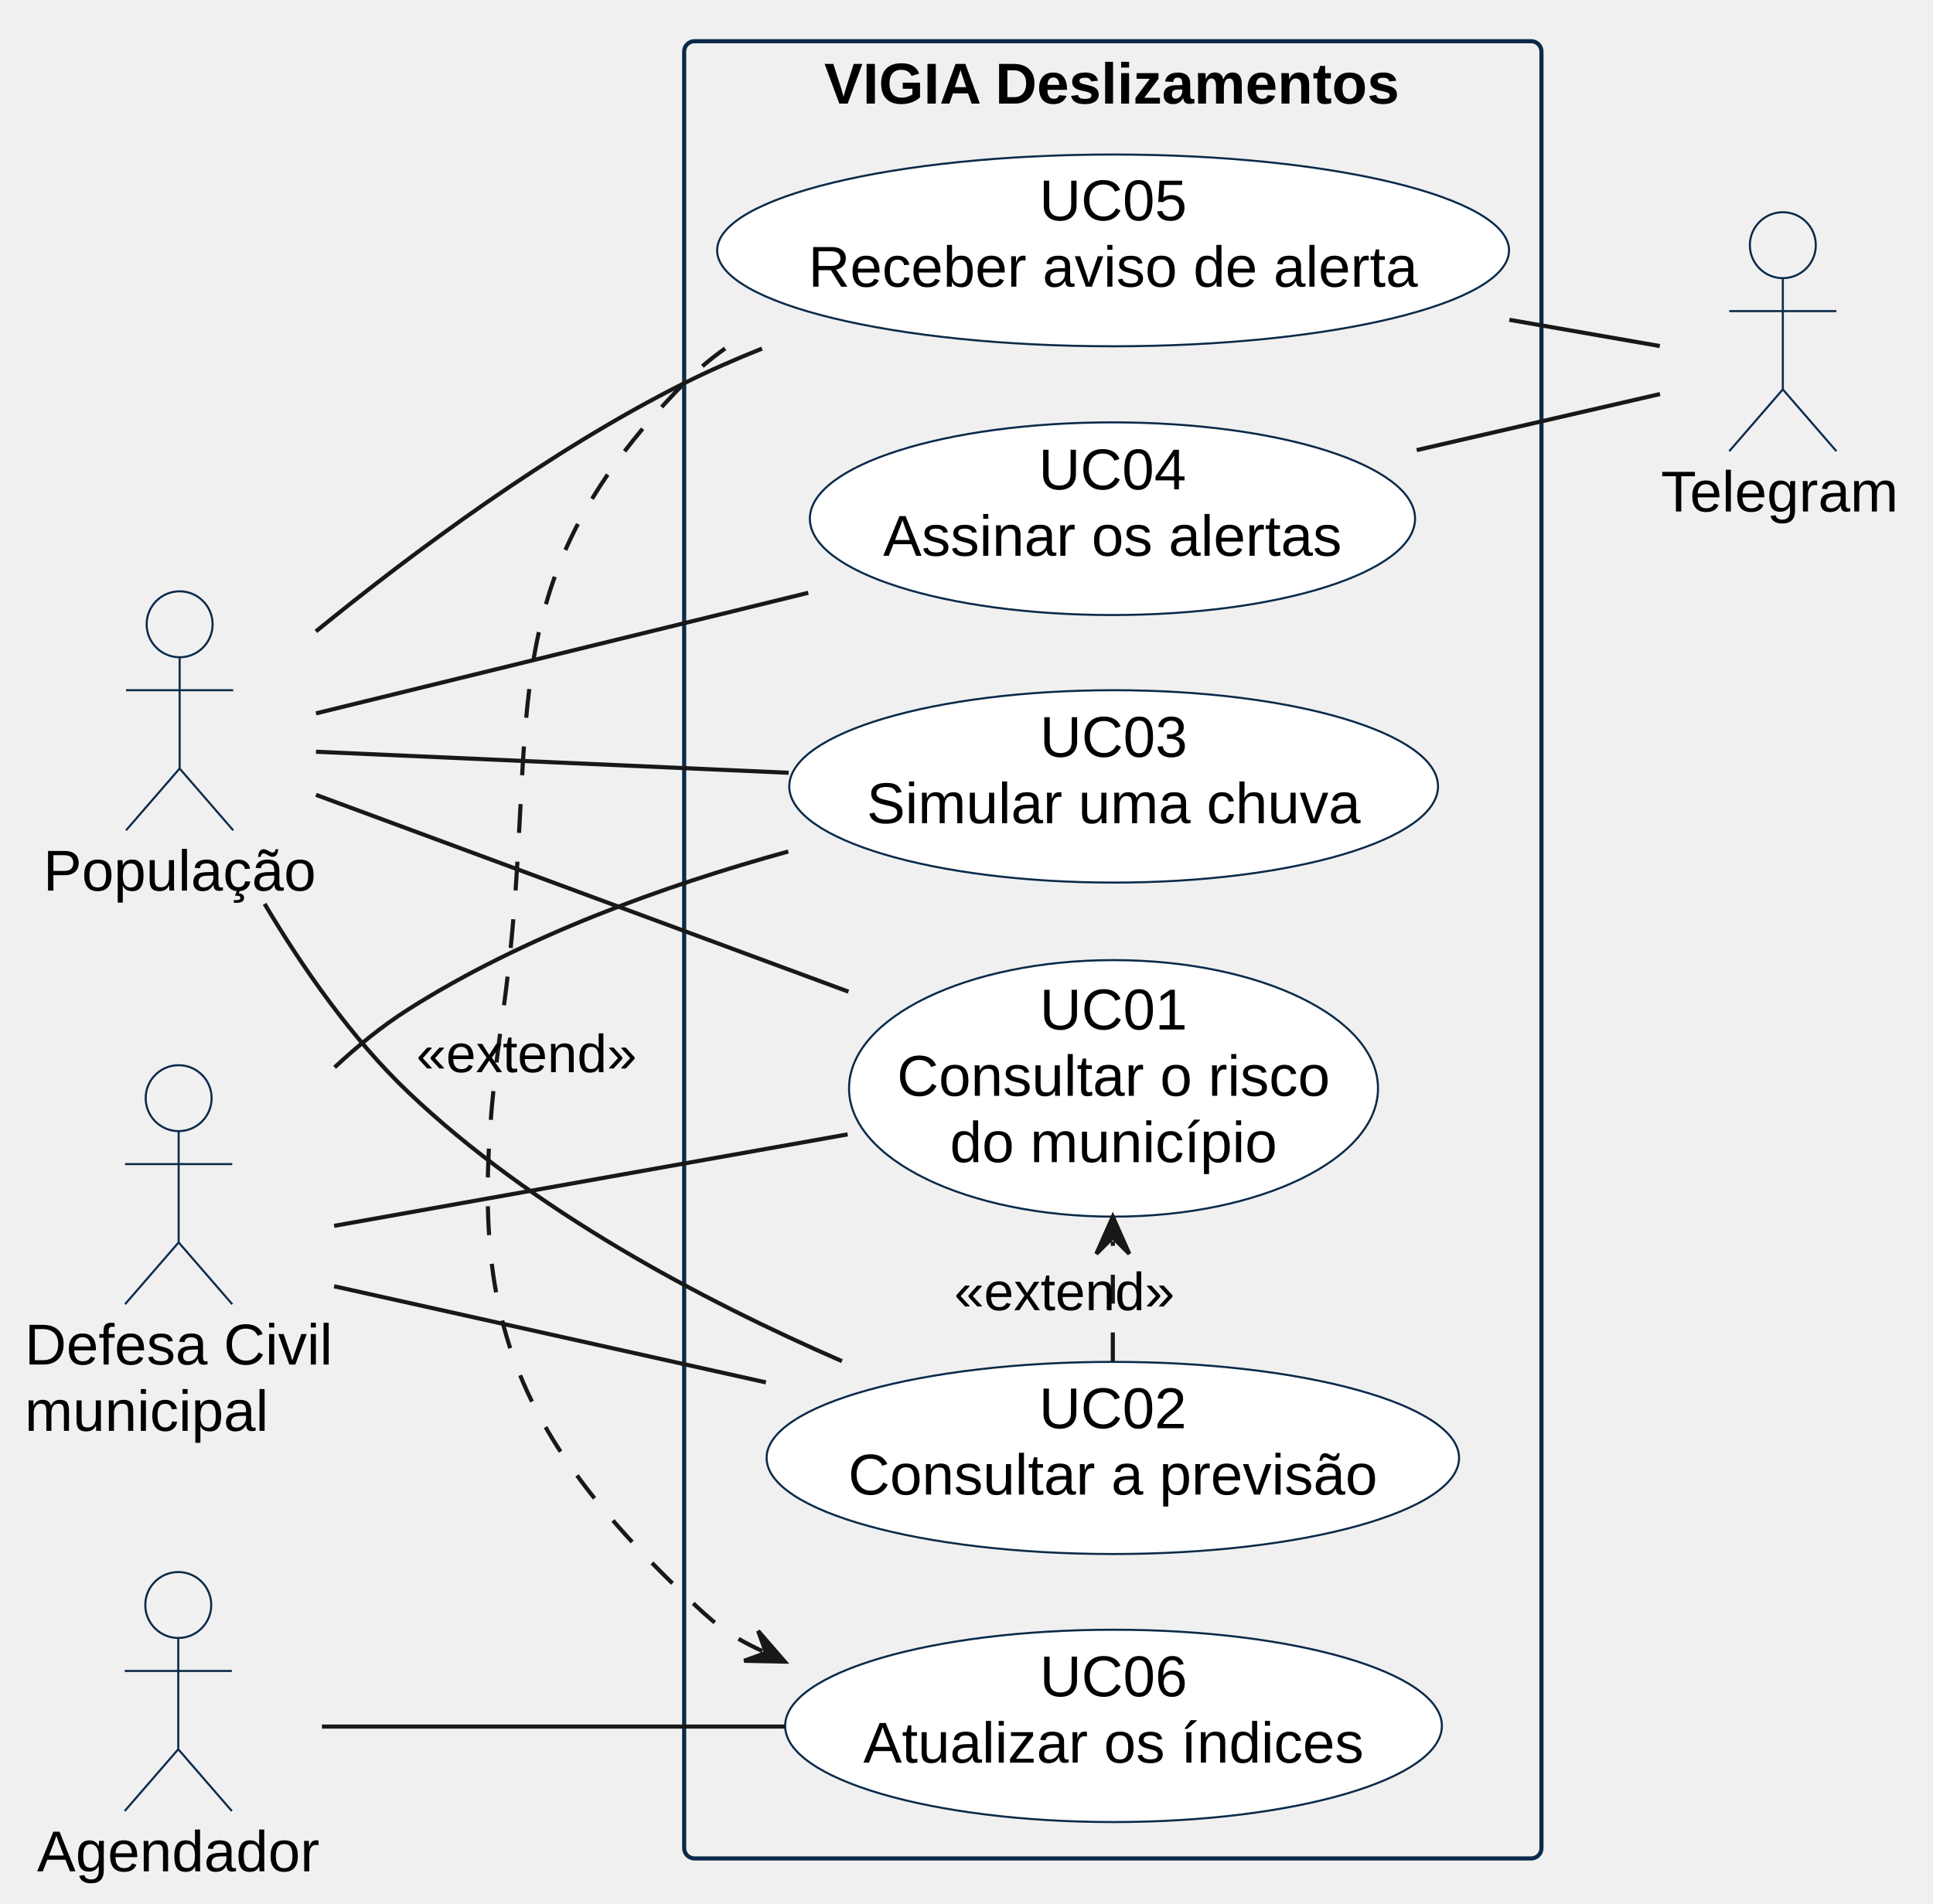
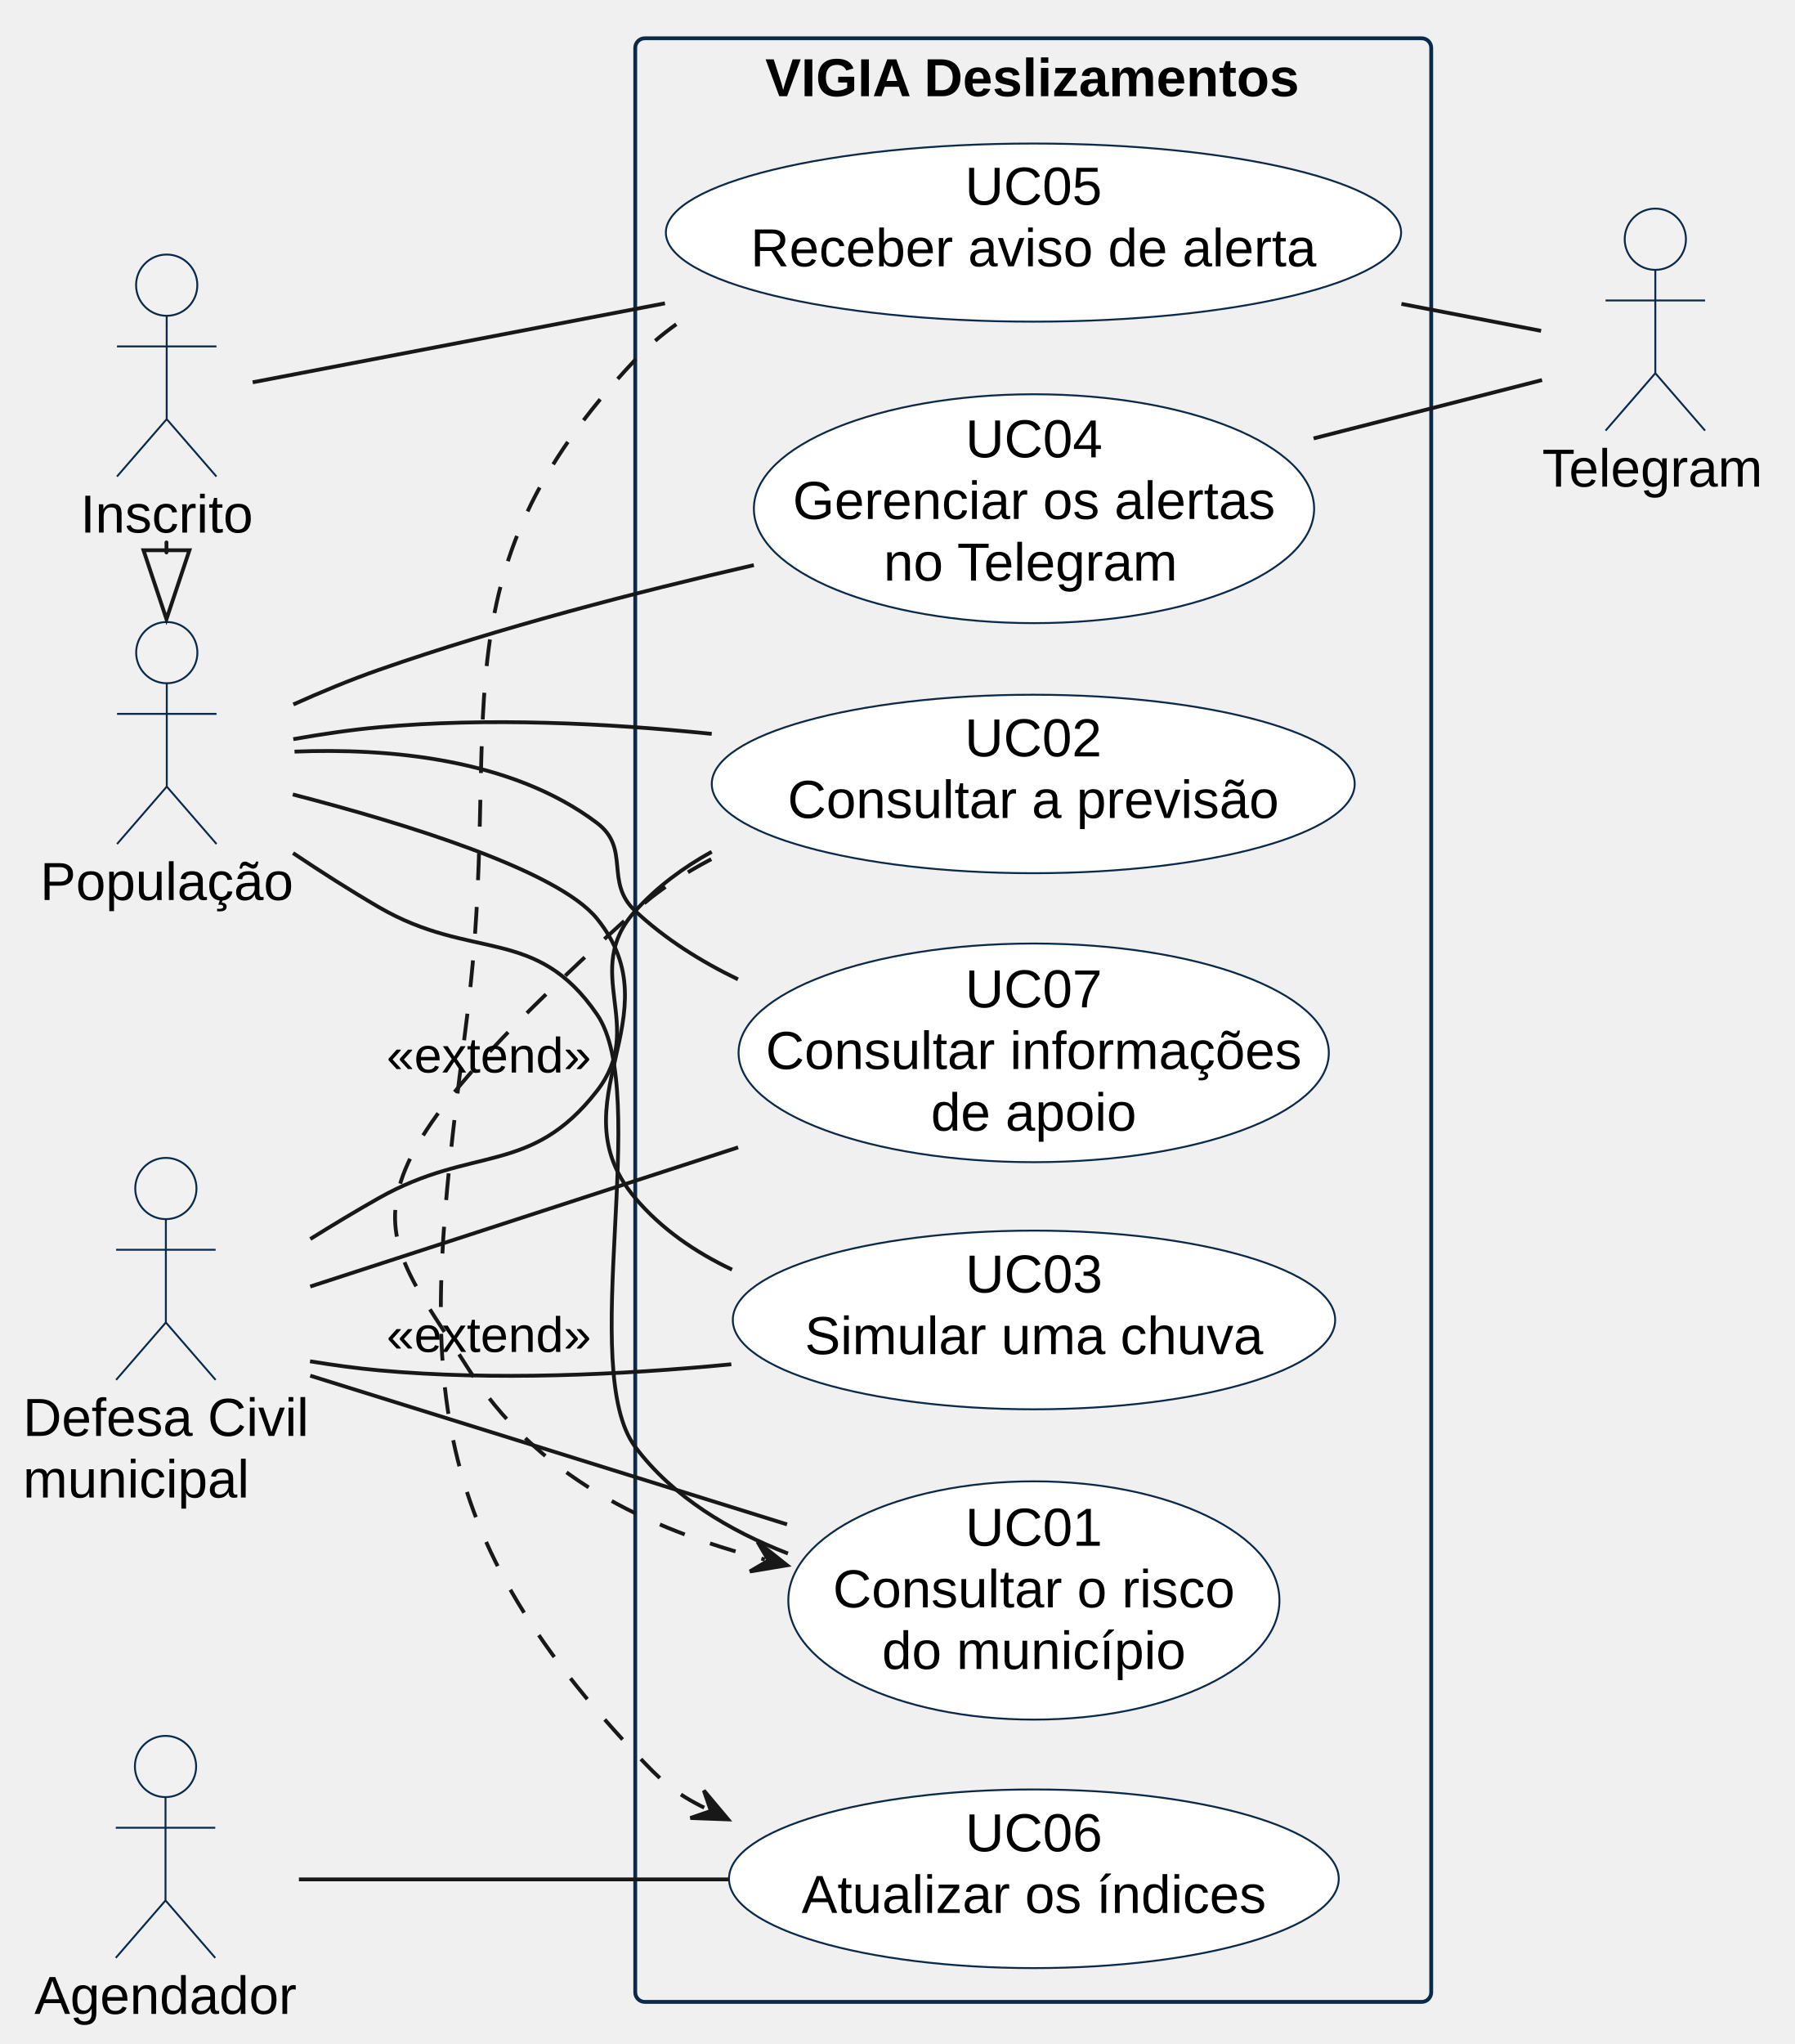
- <svg xmlns="http://www.w3.org/2000/svg" contentStyleType="text/css" data-diagram-type="DESCRIPTION" height="462px" preserveAspectRatio="none" style="width:469px;height:462px;background:#FFFFFF;" version="1.1" viewBox="0 0 469 462" width="469px" zoomAndPan="magnify">
+ <svg xmlns="http://www.w3.org/2000/svg" contentStyleType="text/css" data-diagram-type="DESCRIPTION" height="534px" preserveAspectRatio="none" style="width:469px;height:534px;background:#FFFFFF;" version="1.1" viewBox="0 0 469 534" width="469px" zoomAndPan="magnify">
  <defs />
  <g>
-     <g class="cluster" data-entity="VIGIA Deslizamentos" data-source-line="21" data-uid="ent0005" id="cluster_VIGIA Deslizamentos">
-       <rect fill="none" height="441" rx="2.5" ry="2.5" style="stroke:#0B2A4A;stroke-width:1;" width="208" x="166" y="10" />
+     <g class="cluster" data-entity="VIGIA Deslizamentos" data-source-line="24" data-uid="ent0007" id="cluster_VIGIA Deslizamentos">
+       <rect fill="none" height="513" rx="2.5" ry="2.5" style="stroke:#0B2A4A;stroke-width:1;" width="208" x="166" y="10" />
      <text fill="#000000" font-family="Arial" font-size="14" font-weight="bold" lengthAdjust="spacing" textLength="140.041" x="199.98" y="25.132">VIGIA Deslizamentos</text>
    </g>
    <g class="entity" data-entity="POP" data-source-line="17" data-uid="ent0002" id="entity_POP">
-       <ellipse cx="43.583" cy="151.5" fill="#F1F1F1" rx="8" ry="8" style="stroke:#0B2A4A;stroke-width:0.5;" />
-       <path d="M43.583,159.5 L43.583,186.5 M30.582,167.5 L56.583,167.5 M43.583,186.5 L30.582,201.5 M43.583,186.5 L56.583,201.5" fill="none" style="stroke:#0B2A4A;stroke-width:0.5;" />
-       <text fill="#000000" font-family="Arial" font-size="14" lengthAdjust="spacing" textLength="66.165" x="10.5" y="216.132">População</text>
+       <ellipse cx="43.583" cy="170.5" fill="#F1F1F1" rx="8" ry="8" style="stroke:#0B2A4A;stroke-width:0.5;" />
+       <path d="M43.583,178.5 L43.583,205.5 M30.582,186.5 L56.583,186.5 M43.583,205.5 L30.582,220.5 M43.583,205.5 L56.583,220.5" fill="none" style="stroke:#0B2A4A;stroke-width:0.5;" />
+       <text fill="#000000" font-family="Arial" font-size="14" lengthAdjust="spacing" textLength="66.165" x="10.5" y="235.132">População</text>
    </g>
-     <g class="entity" data-entity="DC" data-source-line="18" data-uid="ent0003" id="entity_DC">
-       <ellipse cx="43.345" cy="266.5" fill="#F1F1F1" rx="8" ry="8" style="stroke:#0B2A4A;stroke-width:0.5;" />
-       <path d="M43.345,274.5 L43.345,301.5 M30.345,282.5 L56.345,282.5 M43.345,301.5 L30.345,316.5 M43.345,301.5 L56.345,316.5" fill="none" style="stroke:#0B2A4A;stroke-width:0.5;" />
-       <text fill="#000000" font-family="Arial" font-size="14" lengthAdjust="spacing" textLength="74.689" x="6" y="331.132">Defesa Civil</text>
-       <text fill="#000000" font-family="Arial" font-size="14" lengthAdjust="spacing" textLength="59.138" x="6" y="347.231">municipal</text>
+     <g class="entity" data-entity="INS" data-source-line="18" data-uid="ent0003" id="entity_INS">
+       <ellipse cx="43.562" cy="74.5" fill="#F1F1F1" rx="8" ry="8" style="stroke:#0B2A4A;stroke-width:0.5;" />
+       <path d="M43.562,82.5 L43.562,109.5 M30.562,90.5 L56.562,90.5 M43.562,109.5 L30.562,124.5 M43.562,109.5 L56.562,124.5" fill="none" style="stroke:#0B2A4A;stroke-width:0.5;" />
+       <text fill="#000000" font-family="Arial" font-size="14" lengthAdjust="spacing" textLength="45.124" x="21" y="139.132">Inscrito</text>
    </g>
-     <g class="entity" data-entity="AG" data-source-line="19" data-uid="ent0004" id="entity_AG">
-       <ellipse cx="43.252" cy="389.5" fill="#F1F1F1" rx="8" ry="8" style="stroke:#0B2A4A;stroke-width:0.5;" />
-       <path d="M43.252,397.5 L43.252,424.5 M30.252,405.5 L56.252,405.5 M43.252,424.5 L30.252,439.5 M43.252,424.5 L56.252,439.5" fill="none" style="stroke:#0B2A4A;stroke-width:0.5;" />
-       <text fill="#000000" font-family="Arial" font-size="14" lengthAdjust="spacing" textLength="68.503" x="9" y="454.132">Agendador</text>
+     <g class="entity" data-entity="DC" data-source-line="19" data-uid="ent0004" id="entity_DC">
+       <ellipse cx="43.345" cy="310.5" fill="#F1F1F1" rx="8" ry="8" style="stroke:#0B2A4A;stroke-width:0.5;" />
+       <path d="M43.345,318.5 L43.345,345.5 M30.345,326.5 L56.345,326.5 M43.345,345.5 L30.345,360.5 M43.345,345.5 L56.345,360.5" fill="none" style="stroke:#0B2A4A;stroke-width:0.5;" />
+       <text fill="#000000" font-family="Arial" font-size="14" lengthAdjust="spacing" textLength="74.689" x="6" y="375.132">Defesa Civil</text>
+       <text fill="#000000" font-family="Arial" font-size="14" lengthAdjust="spacing" textLength="59.138" x="6" y="391.231">municipal</text>
    </g>
-     <g class="entity" data-entity="TG" data-source-line="30" data-uid="ent0012" id="entity_TG">
-       <ellipse cx="432.565" cy="59.5" fill="#F1F1F1" rx="8" ry="8" style="stroke:#0B2A4A;stroke-width:0.5;" />
-       <path d="M432.565,67.5 L432.565,94.5 M419.565,75.5 L445.565,75.5 M432.565,94.5 L419.565,109.5 M432.565,94.5 L445.565,109.5" fill="none" style="stroke:#0B2A4A;stroke-width:0.5;" />
-       <text fill="#000000" font-family="Arial" font-size="14" lengthAdjust="spacing" textLength="59.131" x="403" y="124.132">Telegram</text>
+     <g class="entity" data-entity="AG" data-source-line="20" data-uid="ent0005" id="entity_AG">
+       <ellipse cx="43.252" cy="461.5" fill="#F1F1F1" rx="8" ry="8" style="stroke:#0B2A4A;stroke-width:0.5;" />
+       <path d="M43.252,469.5 L43.252,496.5 M30.252,477.5 L56.252,477.5 M43.252,496.5 L30.252,511.5 M43.252,496.5 L56.252,511.5" fill="none" style="stroke:#0B2A4A;stroke-width:0.5;" />
+       <text fill="#000000" font-family="Arial" font-size="14" lengthAdjust="spacing" textLength="68.503" x="9" y="526.132">Agendador</text>
    </g>
-     <g class="entity" data-entity="UC1" data-source-line="22" data-uid="ent0006" id="entity_UC1">
-       <ellipse cx="270.171" cy="264.125" fill="#FFFFFF" rx="64.171" ry="31.125" style="stroke:#0B2A4A;stroke-width:0.5;" />
-       <text fill="#000000" font-family="Arial" font-size="14" lengthAdjust="spacing" textLength="35.793" x="252.274" y="249.829">UC01</text>
-       <text fill="#000000" font-family="Arial" font-size="14" lengthAdjust="spacing" textLength="105.041" x="217.65" y="265.928">Consultar o risco</text>
-       <text fill="#000000" font-family="Arial" font-size="14" lengthAdjust="spacing" textLength="79.379" x="230.481" y="282.026">do município</text>
+     <g class="entity" data-entity="TG" data-source-line="34" data-uid="ent0015" id="entity_TG">
+       <ellipse cx="432.565" cy="62.5" fill="#F1F1F1" rx="8" ry="8" style="stroke:#0B2A4A;stroke-width:0.5;" />
+       <path d="M432.565,70.5 L432.565,97.5 M419.565,78.5 L445.565,78.5 M432.565,97.5 L419.565,112.5 M432.565,97.5 L445.565,112.5" fill="none" style="stroke:#0B2A4A;stroke-width:0.5;" />
+       <text fill="#000000" font-family="Arial" font-size="14" lengthAdjust="spacing" textLength="59.131" x="403" y="127.132">Telegram</text>
    </g>
-     <g class="entity" data-entity="UC2" data-source-line="23" data-uid="ent0007" id="entity_UC2">
-       <ellipse cx="270.004" cy="353.812" fill="#FFFFFF" rx="84.004" ry="23.312" style="stroke:#0B2A4A;stroke-width:0.5;" />
-       <text fill="#000000" font-family="Arial" font-size="14" lengthAdjust="spacing" textLength="35.793" x="252.108" y="346.601">UC02</text>
-       <text fill="#000000" font-family="Arial" font-size="14" lengthAdjust="spacing" textLength="128.399" x="205.804" y="362.699">Consultar a previsão</text>
+     <g class="entity" data-entity="UC1" data-source-line="25" data-uid="ent0008" id="entity_UC1">
+       <ellipse cx="270.171" cy="418.125" fill="#FFFFFF" rx="64.171" ry="31.125" style="stroke:#0B2A4A;stroke-width:0.5;" />
+       <text fill="#000000" font-family="Arial" font-size="14" lengthAdjust="spacing" textLength="35.793" x="252.274" y="403.829">UC01</text>
+       <text fill="#000000" font-family="Arial" font-size="14" lengthAdjust="spacing" textLength="105.041" x="217.65" y="419.928">Consultar o risco</text>
+       <text fill="#000000" font-family="Arial" font-size="14" lengthAdjust="spacing" textLength="79.379" x="230.481" y="436.026">do município</text>
    </g>
-     <g class="entity" data-entity="UC3" data-source-line="24" data-uid="ent0008" id="entity_UC3">
-       <ellipse cx="270.201" cy="190.841" fill="#FFFFFF" rx="78.701" ry="23.341" style="stroke:#0B2A4A;stroke-width:0.5;" />
-       <text fill="#000000" font-family="Arial" font-size="14" lengthAdjust="spacing" textLength="35.793" x="252.305" y="183.675">UC03</text>
-       <text fill="#000000" font-family="Arial" font-size="14" lengthAdjust="spacing" textLength="119.827" x="210.288" y="199.774">Simular uma chuva</text>
+     <g class="entity" data-entity="UC2" data-source-line="26" data-uid="ent0009" id="entity_UC2">
+       <ellipse cx="270.004" cy="204.812" fill="#FFFFFF" rx="84.004" ry="23.312" style="stroke:#0B2A4A;stroke-width:0.5;" />
+       <text fill="#000000" font-family="Arial" font-size="14" lengthAdjust="spacing" textLength="35.793" x="252.108" y="197.601">UC02</text>
+       <text fill="#000000" font-family="Arial" font-size="14" lengthAdjust="spacing" textLength="128.399" x="205.804" y="213.699">Consultar a previsão</text>
    </g>
-     <g class="entity" data-entity="UC4" data-source-line="25" data-uid="ent0009" id="entity_UC4">
-       <ellipse cx="269.916" cy="125.876" fill="#FFFFFF" rx="73.416" ry="23.376" style="stroke:#0B2A4A;stroke-width:0.5;" />
-       <text fill="#000000" font-family="Arial" font-size="14" lengthAdjust="spacing" textLength="35.793" x="252.019" y="118.768">UC04</text>
-       <text fill="#000000" font-family="Arial" font-size="14" lengthAdjust="spacing" textLength="111.269" x="214.281" y="134.866">Assinar os alertas</text>
+     <g class="entity" data-entity="UC3" data-source-line="27" data-uid="ent0010" id="entity_UC3">
+       <ellipse cx="270.201" cy="344.841" fill="#FFFFFF" rx="78.701" ry="23.341" style="stroke:#0B2A4A;stroke-width:0.5;" />
+       <text fill="#000000" font-family="Arial" font-size="14" lengthAdjust="spacing" textLength="35.793" x="252.305" y="337.675">UC03</text>
+       <text fill="#000000" font-family="Arial" font-size="14" lengthAdjust="spacing" textLength="119.827" x="210.288" y="353.774">Simular uma chuva</text>
    </g>
-     <g class="entity" data-entity="UC5" data-source-line="26" data-uid="ent0010" id="entity_UC5">
+     <g class="entity" data-entity="UC7" data-source-line="28" data-uid="ent0011" id="entity_UC7">
+       <ellipse cx="270.123" cy="275.059" fill="#FFFFFF" rx="77.123" ry="28.559" style="stroke:#0B2A4A;stroke-width:0.5;" />
+       <text fill="#000000" font-family="Arial" font-size="14" lengthAdjust="spacing" textLength="35.793" x="252.227" y="263.184">UC07</text>
+       <text fill="#000000" font-family="Arial" font-size="14" lengthAdjust="spacing" textLength="140.061" x="200.092" y="279.283">Consultar informações</text>
+       <text fill="#000000" font-family="Arial" font-size="14" lengthAdjust="spacing" textLength="53.717" x="243.265" y="295.381">de apoio</text>
+     </g>
+     <g class="entity" data-entity="UC4" data-source-line="29" data-uid="ent0012" id="entity_UC4">
+       <ellipse cx="270.202" cy="132.897" fill="#FFFFFF" rx="73.202" ry="29.897" style="stroke:#0B2A4A;stroke-width:0.5;" />
+       <text fill="#000000" font-family="Arial" font-size="14" lengthAdjust="spacing" textLength="35.793" x="252.305" y="119.487">UC04</text>
+       <text fill="#000000" font-family="Arial" font-size="14" lengthAdjust="spacing" textLength="126.055" x="207.174" y="135.586">Gerenciar os alertas</text>
+       <text fill="#000000" font-family="Arial" font-size="14" lengthAdjust="spacing" textLength="78.593" x="230.905" y="151.685">no Telegram</text>
+     </g>
+     <g class="entity" data-entity="UC5" data-source-line="30" data-uid="ent0013" id="entity_UC5">
      <ellipse cx="270.067" cy="60.766" fill="#FFFFFF" rx="96.067" ry="23.266" style="stroke:#0B2A4A;stroke-width:0.5;" />
      <text fill="#000000" font-family="Arial" font-size="14" lengthAdjust="spacing" textLength="35.793" x="252.171" y="53.477">UC05</text>
      <text fill="#000000" font-family="Arial" font-size="14" lengthAdjust="spacing" textLength="147.861" x="196.137" y="69.576">Receber aviso de alerta</text>
    </g>
-     <g class="entity" data-entity="UC6" data-source-line="27" data-uid="ent0011" id="entity_UC6">
-       <ellipse cx="270.169" cy="418.835" fill="#FFFFFF" rx="79.669" ry="23.335" style="stroke:#0B2A4A;stroke-width:0.5;" />
-       <text fill="#000000" font-family="Arial" font-size="14" lengthAdjust="spacing" textLength="35.793" x="252.273" y="411.66">UC06</text>
-       <text fill="#000000" font-family="Arial" font-size="14" lengthAdjust="spacing" textLength="121.393" x="209.473" y="427.759">Atualizar os índices</text>
+     <g class="entity" data-entity="UC6" data-source-line="31" data-uid="ent0014" id="entity_UC6">
+       <ellipse cx="270.169" cy="490.835" fill="#FFFFFF" rx="79.669" ry="23.335" style="stroke:#0B2A4A;stroke-width:0.5;" />
+       <text fill="#000000" font-family="Arial" font-size="14" lengthAdjust="spacing" textLength="35.793" x="252.273" y="483.66">UC06</text>
+       <text fill="#000000" font-family="Arial" font-size="14" lengthAdjust="spacing" textLength="121.393" x="209.473" y="499.759">Atualizar os índices</text>
    </g>
-     <g class="link" data-entity-1="POP" data-entity-2="UC1" data-uid="lnk13" id="link_POP_UC1">
-       <path d="M76.665,192.892 C110.25,205.308 163.791,225.103 205.864,240.658" fill="none" style="stroke:#181818;stroke-width:1;" />
+     <g class="link" data-entity-1="INS" data-entity-2="POP" data-uid="lnk6" id="link_INS_POP">
+       <polygon fill="none" points="43.5,161.75,49.5,143.75,37.5,143.75,43.5,161.75" style="stroke:#181818;stroke-width:1;" />
+       <path d="M43.5,142.35 C43.5,148.816 43.5,137.283 43.5,143.75" fill="none" style="stroke:#181818;stroke-width:1;" />
    </g>
-     <g class="link" data-entity-1="POP" data-entity-2="UC2" data-uid="lnk14" id="link_POP_UC2">
-       <path d="M64.202,219.354 C73.365,234.761 85.281,251.929 99,265 C129.029,293.61 170.057,315.442 204.285,330.322" fill="none" style="stroke:#181818;stroke-width:1;" />
+     <g class="link" data-entity-1="POP" data-entity-2="UC1" data-uid="lnk16" id="link_POP_UC1">
+       <path d="M76.587,222.87 C83.836,227.729 91.585,232.69 99,237 C123.402,251.184 140.035,241.725 156,265 C170.26,285.789 150.858,357.845 166,378 C175.852,391.113 190.612,399.929 205.903,405.855" fill="none" style="stroke:#181818;stroke-width:1;" />
    </g>
-     <g class="link" data-entity-1="POP" data-entity-2="UC3" data-uid="lnk15" id="link_POP_UC3">
-       <path d="M76.665,182.433 C106.491,183.761 152.057,185.791 191.352,187.541" fill="none" style="stroke:#181818;stroke-width:1;" />
+     <g class="link" data-entity-1="POP" data-entity-2="UC2" data-uid="lnk17" id="link_POP_UC2">
+       <path d="M76.643,193.103 C83.958,191.813 91.719,190.662 99,190 C127.326,187.423 158.314,188.888 185.984,191.726" fill="none" style="stroke:#181818;stroke-width:1;" />
    </g>
-     <g class="link" data-entity-1="POP" data-entity-2="UC4" data-uid="lnk16" id="link_POP_UC4">
-       <path d="M76.665,173.12 C107.704,165.516 155.787,153.736 196.111,143.857" fill="none" style="stroke:#181818;stroke-width:1;" />
+     <g class="link" data-entity-1="POP" data-entity-2="UC3" data-uid="lnk18" id="link_POP_UC3">
+       <path d="M76.511,207.549 C105.694,215.101 145.768,227.38 156,240 C176.623,265.438 144.832,288.014 166,313 C172.839,321.072 181.676,327.14 191.296,331.695" fill="none" style="stroke:#181818;stroke-width:1;" />
    </g>
-     <g class="link" data-entity-1="POP" data-entity-2="UC5" data-uid="lnk17" id="link_POP_UC5">
-       <path d="M76.647,153.222 C100.112,134.108 133.392,109.319 166,93 C172.028,89.983 178.398,87.182 184.894,84.595" fill="none" style="stroke:#181818;stroke-width:1;" />
+     <g class="link" data-entity-1="POP" data-entity-2="UC7" data-uid="lnk19" id="link_POP_UC7">
+       <path d="M76.967,196.363 C101.087,195.415 133.562,198.041 156,215 C164.893,221.721 157.865,230.38 166,238 C173.765,245.274 183.062,251.137 192.849,255.857" fill="none" style="stroke:#181818;stroke-width:1;" />
    </g>
-     <g class="link" data-entity-1="DC" data-entity-2="UC1" data-uid="lnk18" id="link_DC_UC1">
-       <path d="M81.07,297.484 C114.74,291.485 165.417,282.456 205.665,275.285" fill="none" style="stroke:#181818;stroke-width:1;" />
+     <g class="link" data-entity-1="POP" data-entity-2="UC4" data-uid="lnk20" id="link_POP_UC4">
+       <path d="M76.654,184.042 C83.9,180.787 91.63,177.575 99,175 C130.57,163.969 166.397,154.664 196.993,147.637" fill="none" style="stroke:#181818;stroke-width:1;" />
    </g>
-     <g class="link" data-entity-1="DC" data-entity-2="UC2" data-uid="lnk19" id="link_DC_UC2">
-       <path d="M81.07,312.145 C109.398,318.454 149.763,327.444 185.828,335.476" fill="none" style="stroke:#181818;stroke-width:1;" />
+     <g class="link" data-entity-1="INS" data-entity-2="UC5" data-uid="lnk21" id="link_INS_UC5">
+       <path d="M66.026,99.877 C90.993,95.095 133.847,86.887 173.762,79.242" fill="none" style="stroke:#181818;stroke-width:1;" />
    </g>
-     <g class="link" data-entity-1="DC" data-entity-2="UC3" data-uid="lnk20" id="link_DC_UC3">
-       <path d="M81.194,259.019 C86.773,253.817 92.763,248.965 99,245 C126.832,227.306 160.928,214.988 191.26,206.636" fill="none" style="stroke:#181818;stroke-width:1;" />
+     <g class="link" data-entity-1="DC" data-entity-2="UC1" data-uid="lnk22" id="link_DC_UC1">
+       <path d="M81.07,359.402 C114.74,369.901 165.417,385.702 205.665,398.252" fill="none" style="stroke:#181818;stroke-width:1;" />
    </g>
-     <g class="link" data-entity-1="AG" data-entity-2="UC6" data-uid="lnk21" id="link_AG_UC6">
-       <path d="M78.11,419 C107.711,419 151.976,419 190.429,419" fill="none" style="stroke:#181818;stroke-width:1;" />
+     <g class="link" data-entity-1="DC" data-entity-2="UC2" data-uid="lnk23" id="link_DC_UC2">
+       <path d="M81.089,323.697 C87.009,320 93.124,316.316 99,313 C123.581,299.129 138.652,307.264 156,285 C169.126,268.154 151.676,253.84 166,238 C171.667,231.733 178.525,226.649 185.979,222.527" fill="none" style="stroke:#181818;stroke-width:1;" />
    </g>
-     <g class="link" data-entity-1="UC2" data-entity-2="UC1" data-uid="lnk22" id="link_UC2_UC1">
-       <polygon fill="#181818" points="270,295.276,266,304.276,270,300.276,274,304.276,270,295.276" style="stroke:#181818;stroke-width:1;" />
-       <path d="M270,330.354 C270,319.625 270,312.788 270,301.276" fill="none" style="stroke:#181818;stroke-width:1;stroke-dasharray:7,7;" />
-       <text fill="#000000" font-family="Arial" font-size="13" lengthAdjust="spacing" textLength="53.492" x="231.5" y="317.944">«extend»</text>
+     <g class="link" data-entity-1="DC" data-entity-2="UC3" data-uid="lnk24" id="link_DC_UC3">
+       <path d="M81.019,355.642 C87.003,356.622 93.156,357.468 99,358 C129.068,360.736 162.163,359.228 191.1,356.423" fill="none" style="stroke:#181818;stroke-width:1;" />
    </g>
-     <g class="link" data-entity-1="UC5" data-entity-2="UC6" data-uid="lnk23" id="link_UC5_UC6">
-       <polygon fill="#181818" points="190.396,403.234,183.946,395.791,185.869,401.111,180.549,403.034,190.396,403.234" style="stroke:#181818;stroke-width:1;" />
-       <path d="M175.932,84.566 C172.38,87.098 169.044,89.899 166,93 C116.432,143.492 131.874,175.936 122,246 C112.839,311.005 118.547,341.638 166,387 C173.032,393.723 176.012,396.488 184.964,400.686" fill="none" style="stroke:#181818;stroke-width:1;stroke-dasharray:7,7;" />
-       <text fill="#000000" font-family="Arial" font-size="13" lengthAdjust="spacing" textLength="53.492" x="101" y="260.194">«extend»</text>
+     <g class="link" data-entity-1="DC" data-entity-2="UC7" data-uid="lnk25" id="link_DC_UC7">
+       <path d="M81.07,336.109 C111.262,326.291 155.127,312.028 192.886,299.75" fill="none" style="stroke:#181818;stroke-width:1;" />
    </g>
-     <g class="link" data-entity-1="UC4" data-entity-2="TG" data-uid="lnk24" id="link_UC4_TG">
-       <path d="M343.736,109.232 C364.638,104.414 386.225,99.437 402.76,95.626" fill="none" style="stroke:#181818;stroke-width:1;" />
+     <g class="link" data-entity-1="AG" data-entity-2="UC6" data-uid="lnk26" id="link_AG_UC6">
+       <path d="M78.11,491 C107.711,491 151.976,491 190.429,491" fill="none" style="stroke:#181818;stroke-width:1;" />
    </g>
-     <g class="link" data-entity-1="UC5" data-entity-2="TG" data-uid="lnk25" id="link_UC5_TG">
-       <path d="M366.219,77.611 C379.449,79.919 392.116,82.129 402.713,83.978" fill="none" style="stroke:#181818;stroke-width:1;" />
+     <g class="link" data-entity-1="UC2" data-entity-2="UC1" data-uid="lnk27" id="link_UC2_UC1">
+       <polygon fill="#181818" points="205.669,408.928,197.958,402.801,200.829,407.676,195.954,410.546,205.669,408.928" style="stroke:#181818;stroke-width:1;" />
+       <path d="M185.868,224.46 C178.679,228.206 171.909,232.673 166,238 C82.961,312.853 98.325,319.467 122,357 C140.089,385.677 168.741,399.372 199.86,407.425" fill="none" style="stroke:#181818;stroke-width:1;stroke-dasharray:7,7;" />
+       <text fill="#000000" font-family="Arial" font-size="13" lengthAdjust="spacing" textLength="53.492" x="101" y="353.194">«extend»</text>
+     </g>
+     <g class="link" data-entity-1="UC5" data-entity-2="UC6" data-uid="lnk28" id="link_UC5_UC6">
+       <polygon fill="#181818" points="190.256,475.316,183.928,467.769,185.764,473.12,180.413,474.956,190.256,475.316" style="stroke:#181818;stroke-width:1;" />
+       <path d="M176.726,84.709 C172.861,87.473 169.252,90.558 166,94 C111.812,151.357 131.855,187.712 122,266 C111.066,352.86 105.967,394.28 166,458 C172.82,465.238 175.826,468.26 184.866,472.681" fill="none" style="stroke:#181818;stroke-width:1;stroke-dasharray:7,7;" />
+       <text fill="#000000" font-family="Arial" font-size="13" lengthAdjust="spacing" textLength="53.492" x="101" y="280.194">«extend»</text>
+     </g>
+     <g class="link" data-entity-1="UC4" data-entity-2="TG" data-uid="lnk29" id="link_UC4_TG">
+       <path d="M343.268,114.539 C364.402,109.14 386.282,103.551 402.966,99.289" fill="none" style="stroke:#181818;stroke-width:1;" />
+     </g>
+     <g class="link" data-entity-1="UC5" data-entity-2="TG" data-uid="lnk30" id="link_UC5_TG">
+       <path d="M366.219,79.391 C379.449,81.947 392.116,84.393 402.713,86.44" fill="none" style="stroke:#181818;stroke-width:1;" />
    </g>
  </g>
</svg>
